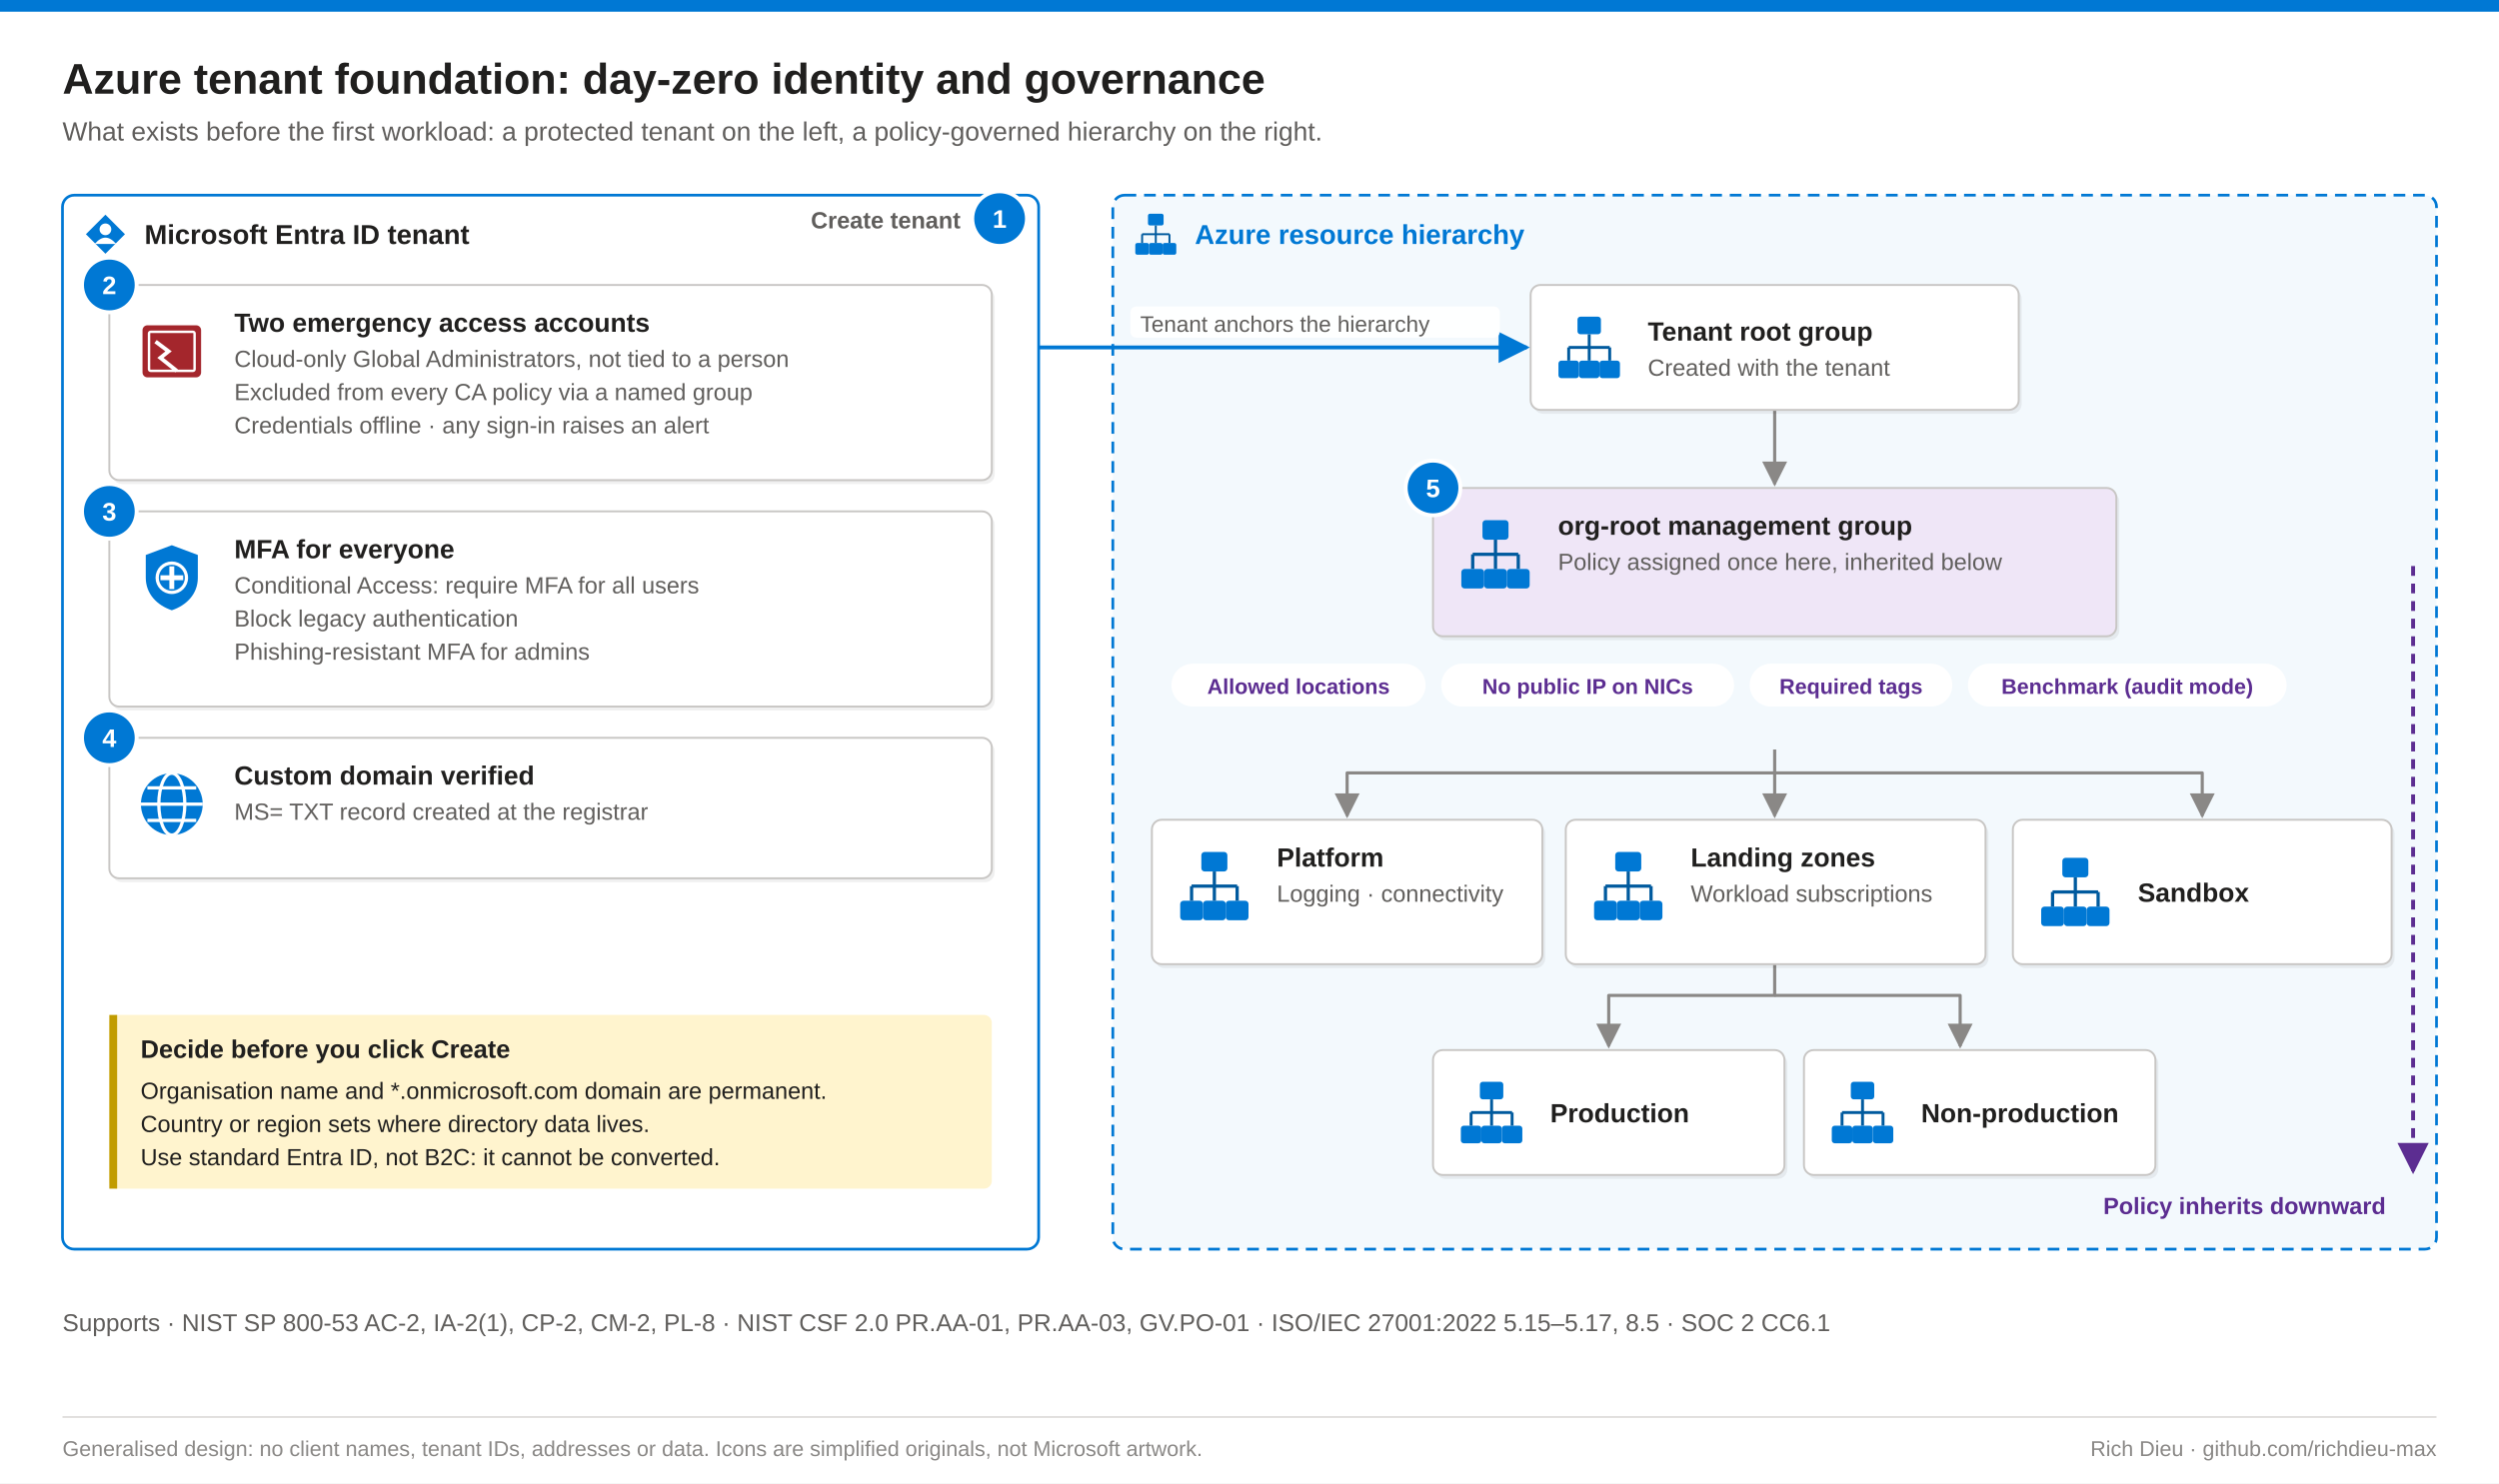
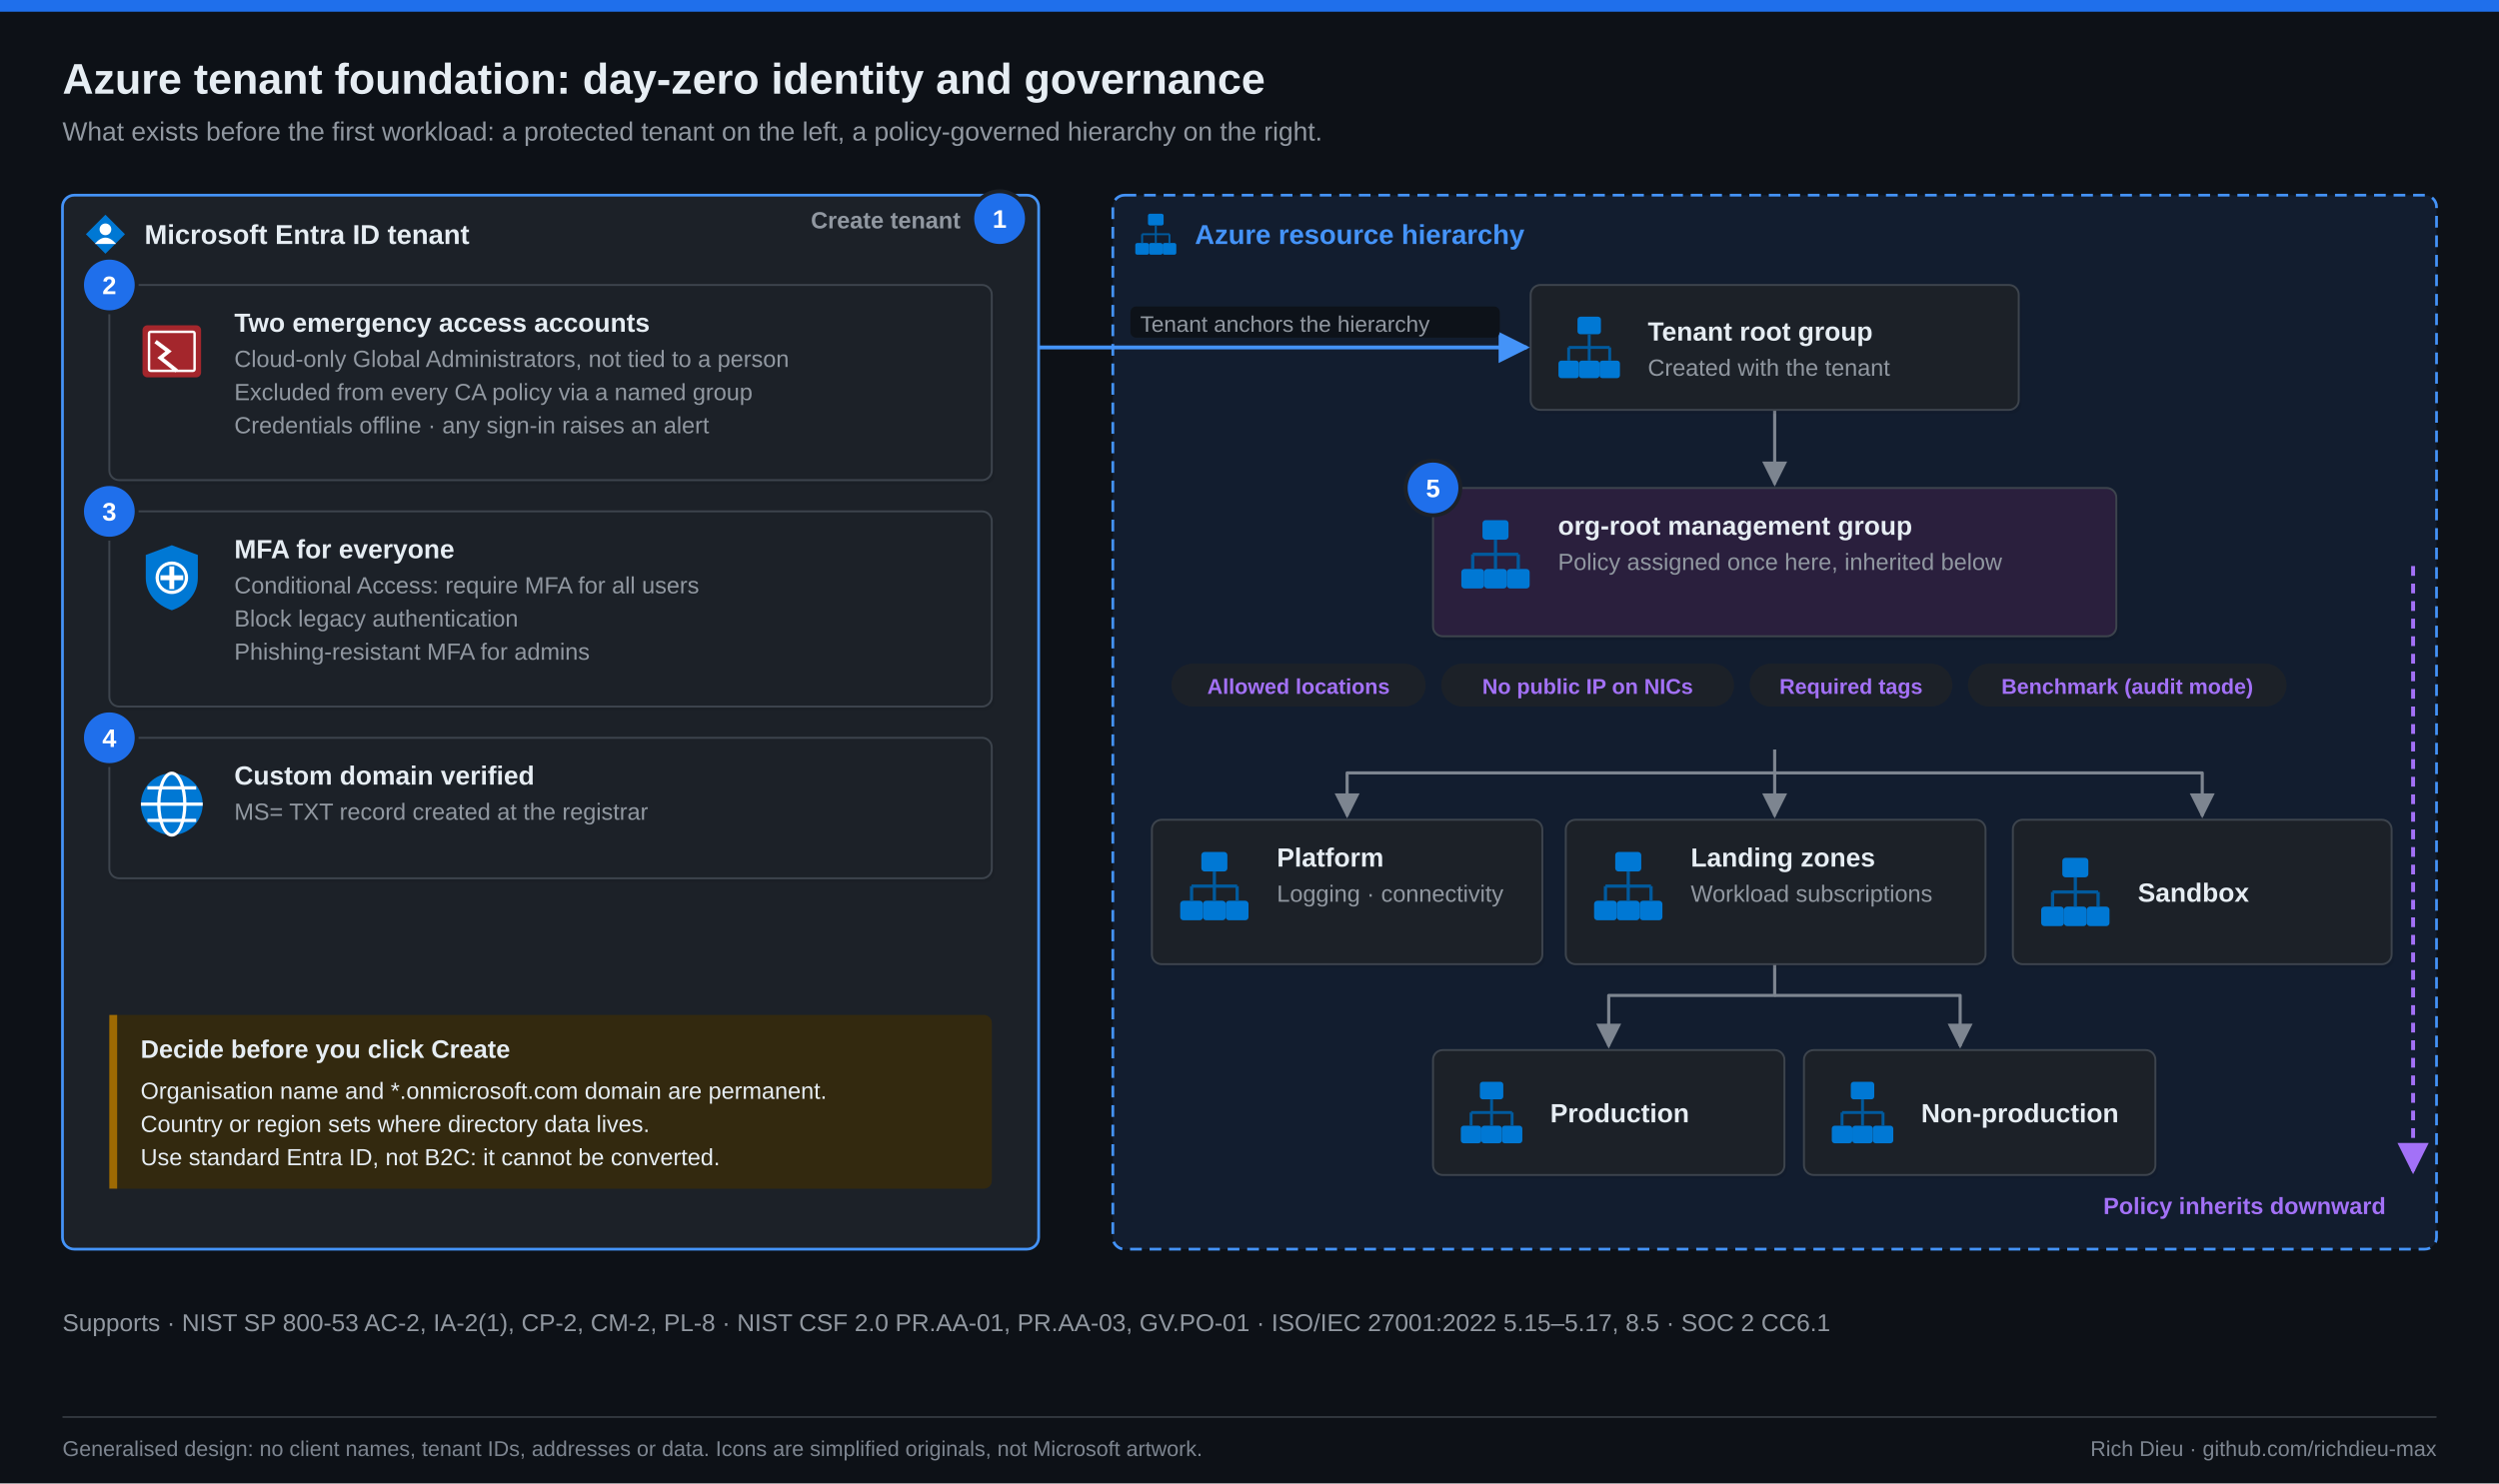
<svg xmlns="http://www.w3.org/2000/svg" viewBox="0 0 1280 760" width="1280" height="760" role="img" aria-label="Azure tenant foundation: day-zero identity and governance">
  <defs>
    <marker id="m0078D4" viewBox="0 0 10 10" refX="9" refY="5" markerWidth="8" markerHeight="8" orient="auto">
-       <path d="M0,0 L10,5 L0,10 z" fill="#0078D4" />
+       <path d="M0,0 L10,5 L0,10 z" fill="#4493F8" />
    </marker>
    <marker id="m0078D4s" viewBox="0 0 10 10" refX="1" refY="5" markerWidth="8" markerHeight="8" orient="auto">
-       <path d="M10,0 L0,5 L10,10 z" fill="#0078D4" />
+       <path d="M10,0 L0,5 L10,10 z" fill="#4493F8" />
    </marker>
    <marker id="m8A8886" viewBox="0 0 10 10" refX="9" refY="5" markerWidth="8" markerHeight="8" orient="auto">
-       <path d="M0,0 L10,5 L0,10 z" fill="#8A8886" />
+       <path d="M0,0 L10,5 L0,10 z" fill="#7D8590" />
    </marker>
    <marker id="m8A8886s" viewBox="0 0 10 10" refX="1" refY="5" markerWidth="8" markerHeight="8" orient="auto">
-       <path d="M10,0 L0,5 L10,10 z" fill="#8A8886" />
+       <path d="M10,0 L0,5 L10,10 z" fill="#7D8590" />
    </marker>
    <marker id="m5C2D91" viewBox="0 0 10 10" refX="9" refY="5" markerWidth="8" markerHeight="8" orient="auto">
-       <path d="M0,0 L10,5 L0,10 z" fill="#5C2D91" />
+       <path d="M0,0 L10,5 L0,10 z" fill="#A371F7" />
    </marker>
    <marker id="m5C2D91s" viewBox="0 0 10 10" refX="1" refY="5" markerWidth="8" markerHeight="8" orient="auto">
-       <path d="M10,0 L0,5 L10,10 z" fill="#5C2D91" />
+       <path d="M10,0 L0,5 L10,10 z" fill="#A371F7" />
    </marker>
  </defs>
-   <rect width="1280" height="760" fill="#fff" />
-   <rect x="0" y="0" width="1280" height="6" fill="#0078D4" />
-   <text x="32" y="48" font-family="'Segoe UI', 'Segoe UI Web', -apple-system, BlinkMacSystemFont, 'Helvetica Neue', Arial, sans-serif" font-size="22" font-weight="600" fill="#201F1E">Azure tenant foundation: day-zero identity and governance</text>
-   <text x="32" y="72" font-family="'Segoe UI', 'Segoe UI Web', -apple-system, BlinkMacSystemFont, 'Helvetica Neue', Arial, sans-serif" font-size="13.5" fill="#605E5C">What exists before the first workload: a protected tenant on the left, a policy-governed hierarchy on the right.</text>
-   <rect x="32" y="100" width="500" height="540" rx="6" fill="#fff" stroke="#0078D4" stroke-width="1.4" />
+   <rect width="1280" height="760" fill="#0D1117" />
+   <rect x="0" y="0" width="1280" height="6" fill="#1F6FEB" />
+   <text x="32" y="48" font-family="'Segoe UI', 'Segoe UI Web', -apple-system, BlinkMacSystemFont, 'Helvetica Neue', Arial, sans-serif" font-size="22" font-weight="600" fill="#E6EDF3">Azure tenant foundation: day-zero identity and governance</text>
+   <text x="32" y="72" font-family="'Segoe UI', 'Segoe UI Web', -apple-system, BlinkMacSystemFont, 'Helvetica Neue', Arial, sans-serif" font-size="13.5" fill="#9198A1">What exists before the first workload: a protected tenant on the left, a policy-governed hierarchy on the right.</text>
+   <rect x="32" y="100" width="500" height="540" rx="6" fill="#1C2128" stroke="#4493F8" stroke-width="1.4" />
  <g transform="translate(42,108) scale(0.5)">
    <path d="M24 4 L44 24 L24 44 L4 24 Z" fill="#0078D4" />
    <circle cx="24" cy="19" r="6" fill="#fff" />
    <path d="M13 34 q11-13 22 0" fill="#fff" />
  </g>
-   <text x="74" y="125" font-family="'Segoe UI', 'Segoe UI Web', -apple-system, BlinkMacSystemFont, 'Helvetica Neue', Arial, sans-serif" font-size="14" font-weight="600" fill="#201F1E" text-anchor="start">Microsoft Entra ID tenant</text>
-   <rect x="570" y="100" width="678" height="540" rx="6" fill="#F3F9FD" stroke="#0078D4" stroke-width="1.4" stroke-dasharray="6 4" />
+   <text x="74" y="125" font-family="'Segoe UI', 'Segoe UI Web', -apple-system, BlinkMacSystemFont, 'Helvetica Neue', Arial, sans-serif" font-size="14" font-weight="600" fill="#E6EDF3" text-anchor="start">Microsoft Entra ID tenant</text>
+   <rect x="570" y="100" width="678" height="540" rx="6" fill="#121D2F" stroke="#4493F8" stroke-width="1.4" stroke-dasharray="6 4" />
  <g transform="translate(580,108) scale(0.5)">
    <rect x="16" y="3" width="16" height="12" rx="2" fill="#0078D4" />
    <rect x="3" y="33" width="14" height="12" rx="2" fill="#0078D4" />
    <rect x="17" y="33" width="14" height="12" rx="2" fill="#0078D4" />
    <rect x="31" y="33" width="14" height="12" rx="2" fill="#0078D4" />
    <path d="M24 15 v9 M10 24 h28 M10 24 v9 M24 24 v9 M38 24 v9" stroke="#005A9E" stroke-width="2" fill="none" />
  </g>
-   <text x="612" y="125" font-family="'Segoe UI', 'Segoe UI Web', -apple-system, BlinkMacSystemFont, 'Helvetica Neue', Arial, sans-serif" font-size="14" font-weight="600" fill="#0078D4" text-anchor="start">Azure resource hierarchy</text>
+   <text x="612" y="125" font-family="'Segoe UI', 'Segoe UI Web', -apple-system, BlinkMacSystemFont, 'Helvetica Neue', Arial, sans-serif" font-size="14" font-weight="600" fill="#4493F8" text-anchor="start">Azure resource hierarchy</text>
  <rect x="57.5" y="148" width="452" height="100" rx="5" fill="#000" opacity="0.06" />
-   <rect x="56" y="146" width="452" height="100" rx="5" fill="#fff" stroke="#C8C6C4" stroke-width="1" />
+   <rect x="56" y="146" width="452" height="100" rx="5" fill="#1C2128" stroke="#3D444D" stroke-width="1" />
  <rect x="57.5" y="264" width="452" height="100" rx="5" fill="#000" opacity="0.06" />
-   <rect x="56" y="262" width="452" height="100" rx="5" fill="#fff" stroke="#C8C6C4" stroke-width="1" />
+   <rect x="56" y="262" width="452" height="100" rx="5" fill="#1C2128" stroke="#3D444D" stroke-width="1" />
  <rect x="57.5" y="380" width="452" height="72" rx="5" fill="#000" opacity="0.06" />
-   <rect x="56" y="378" width="452" height="72" rx="5" fill="#fff" stroke="#C8C6C4" stroke-width="1" />
-   <rect x="56" y="520" width="452" height="89" rx="4" fill="#FFF4CE" />
-   <rect x="56" y="520" width="4" height="89" rx="0" fill="#C19C00" />
-   <path d="M909,210 L909,248" fill="none" stroke="#8A8886" stroke-width="1.6" marker-end="url(#m8A8886)" stroke-linejoin="round" />
-   <path d="M909,384 L909,396 L690,396 L690,418" fill="none" stroke="#8A8886" stroke-width="1.6" marker-end="url(#m8A8886)" stroke-linejoin="round" />
-   <path d="M909,396 L909,418" fill="none" stroke="#8A8886" stroke-width="1.6" marker-end="url(#m8A8886)" stroke-linejoin="round" />
-   <path d="M909,396 L1128,396 L1128,418" fill="none" stroke="#8A8886" stroke-width="1.6" marker-end="url(#m8A8886)" stroke-linejoin="round" />
-   <path d="M909,494 L909,510 L824,510 L824,536" fill="none" stroke="#8A8886" stroke-width="1.6" marker-end="url(#m8A8886)" stroke-linejoin="round" />
-   <path d="M909,510 L1004,510 L1004,536" fill="none" stroke="#8A8886" stroke-width="1.6" marker-end="url(#m8A8886)" stroke-linejoin="round" />
+   <rect x="56" y="378" width="452" height="72" rx="5" fill="#1C2128" stroke="#3D444D" stroke-width="1" />
+   <rect x="56" y="520" width="452" height="89" rx="4" fill="#33290F" />
+   <rect x="56" y="520" width="4" height="89" rx="0" fill="#9E6A03" />
+   <path d="M909,210 L909,248" fill="none" stroke="#7D8590" stroke-width="1.6" marker-end="url(#m8A8886)" stroke-linejoin="round" />
+   <path d="M909,384 L909,396 L690,396 L690,418" fill="none" stroke="#7D8590" stroke-width="1.6" marker-end="url(#m8A8886)" stroke-linejoin="round" />
+   <path d="M909,396 L909,418" fill="none" stroke="#7D8590" stroke-width="1.6" marker-end="url(#m8A8886)" stroke-linejoin="round" />
+   <path d="M909,396 L1128,396 L1128,418" fill="none" stroke="#7D8590" stroke-width="1.6" marker-end="url(#m8A8886)" stroke-linejoin="round" />
+   <path d="M909,494 L909,510 L824,510 L824,536" fill="none" stroke="#7D8590" stroke-width="1.6" marker-end="url(#m8A8886)" stroke-linejoin="round" />
+   <path d="M909,510 L1004,510 L1004,536" fill="none" stroke="#7D8590" stroke-width="1.6" marker-end="url(#m8A8886)" stroke-linejoin="round" />
  <rect x="785.5" y="148" width="250" height="64" rx="5" fill="#000" opacity="0.06" />
-   <rect x="784" y="146" width="250" height="64" rx="5" fill="#fff" stroke="#C8C6C4" stroke-width="1" />
+   <rect x="784" y="146" width="250" height="64" rx="5" fill="#1C2128" stroke="#3D444D" stroke-width="1" />
  <rect x="735.5" y="252" width="350" height="76" rx="5" fill="#000" opacity="0.06" />
-   <rect x="734" y="250" width="350" height="76" rx="5" fill="#EFE6F7" stroke="#C8C6C4" stroke-width="1" />
+   <rect x="734" y="250" width="350" height="76" rx="5" fill="#2A1F3D" stroke="#3D444D" stroke-width="1" />
  <rect x="591.5" y="422" width="200" height="74" rx="5" fill="#000" opacity="0.06" />
-   <rect x="590" y="420" width="200" height="74" rx="5" fill="#fff" stroke="#C8C6C4" stroke-width="1" />
+   <rect x="590" y="420" width="200" height="74" rx="5" fill="#1C2128" stroke="#3D444D" stroke-width="1" />
  <rect x="803.5" y="422" width="215" height="74" rx="5" fill="#000" opacity="0.06" />
-   <rect x="802" y="420" width="215" height="74" rx="5" fill="#fff" stroke="#C8C6C4" stroke-width="1" />
+   <rect x="802" y="420" width="215" height="74" rx="5" fill="#1C2128" stroke="#3D444D" stroke-width="1" />
  <rect x="1032.5" y="422" width="194" height="74" rx="5" fill="#000" opacity="0.06" />
-   <rect x="1031" y="420" width="194" height="74" rx="5" fill="#fff" stroke="#C8C6C4" stroke-width="1" />
+   <rect x="1031" y="420" width="194" height="74" rx="5" fill="#1C2128" stroke="#3D444D" stroke-width="1" />
  <rect x="735.5" y="540" width="180" height="64" rx="5" fill="#000" opacity="0.06" />
-   <rect x="734" y="538" width="180" height="64" rx="5" fill="#fff" stroke="#C8C6C4" stroke-width="1" />
+   <rect x="734" y="538" width="180" height="64" rx="5" fill="#1C2128" stroke="#3D444D" stroke-width="1" />
  <rect x="925.5" y="540" width="180" height="64" rx="5" fill="#000" opacity="0.06" />
-   <rect x="924" y="538" width="180" height="64" rx="5" fill="#fff" stroke="#C8C6C4" stroke-width="1" />
-   <path d="M1236,290 L1236,600" fill="none" stroke="#5C2D91" stroke-width="2" stroke-dasharray="5 4" marker-end="url(#m5C2D91)" stroke-linejoin="round" />
-   <path d="M532,178 L782,178" fill="none" stroke="#0078D4" stroke-width="2" marker-end="url(#m0078D4)" stroke-linejoin="round" />
-   <circle cx="512" cy="112" r="15" fill="#fff" />
-   <circle cx="512" cy="112" r="13" fill="#0078D4" />
+   <rect x="924" y="538" width="180" height="64" rx="5" fill="#1C2128" stroke="#3D444D" stroke-width="1" />
+   <path d="M1236,290 L1236,600" fill="none" stroke="#A371F7" stroke-width="2" stroke-dasharray="5 4" marker-end="url(#m5C2D91)" stroke-linejoin="round" />
+   <path d="M532,178 L782,178" fill="none" stroke="#4493F8" stroke-width="2" marker-end="url(#m0078D4)" stroke-linejoin="round" />
+   <circle cx="512" cy="112" r="15" fill="#1C2128" />
+   <circle cx="512" cy="112" r="13" fill="#1F6FEB" />
  <text x="512" y="116.7" font-family="'Segoe UI', 'Segoe UI Web', -apple-system, BlinkMacSystemFont, 'Helvetica Neue', Arial, sans-serif" font-size="13" font-weight="700" fill="#fff" text-anchor="middle">1</text>
-   <text x="492" y="117" font-family="'Segoe UI', 'Segoe UI Web', -apple-system, BlinkMacSystemFont, 'Helvetica Neue', Arial, sans-serif" font-size="12" font-weight="600" fill="#605E5C" text-anchor="end">Create tenant</text>
+   <text x="492" y="117" font-family="'Segoe UI', 'Segoe UI Web', -apple-system, BlinkMacSystemFont, 'Helvetica Neue', Arial, sans-serif" font-size="12" font-weight="600" fill="#9198A1" text-anchor="end">Create tenant</text>
  <g transform="translate(68,160) scale(0.8333)">
    <rect x="6" y="8" width="36" height="32" rx="3" fill="#A4262C" />
    <path d="M14 18 l8 6 -5 4 10 8" stroke="#fff" stroke-width="2.4" fill="none" />
    <rect x="10" y="12" width="28" height="24" rx="1" fill="none" stroke="#fff" stroke-width="1.5" />
  </g>
-   <text x="120" y="170" font-family="'Segoe UI', 'Segoe UI Web', -apple-system, BlinkMacSystemFont, 'Helvetica Neue', Arial, sans-serif" font-size="13.5" font-weight="600" fill="#201F1E" text-anchor="start">Two emergency access accounts</text>
-   <text x="120" y="188" font-family="'Segoe UI', 'Segoe UI Web', -apple-system, BlinkMacSystemFont, 'Helvetica Neue', Arial, sans-serif" font-size="12" font-weight="400" fill="#605E5C" text-anchor="start">Cloud-only Global Administrators, not tied to a person</text>
-   <text x="120" y="205" font-family="'Segoe UI', 'Segoe UI Web', -apple-system, BlinkMacSystemFont, 'Helvetica Neue', Arial, sans-serif" font-size="12" font-weight="400" fill="#605E5C" text-anchor="start">Excluded from every CA policy via a named group</text>
-   <text x="120" y="222" font-family="'Segoe UI', 'Segoe UI Web', -apple-system, BlinkMacSystemFont, 'Helvetica Neue', Arial, sans-serif" font-size="12" font-weight="400" fill="#605E5C" text-anchor="start">Credentials offline · any sign-in raises an alert</text>
-   <circle cx="56" cy="146" r="15" fill="#fff" />
-   <circle cx="56" cy="146" r="13" fill="#0078D4" />
+   <text x="120" y="170" font-family="'Segoe UI', 'Segoe UI Web', -apple-system, BlinkMacSystemFont, 'Helvetica Neue', Arial, sans-serif" font-size="13.5" font-weight="600" fill="#E6EDF3" text-anchor="start">Two emergency access accounts</text>
+   <text x="120" y="188" font-family="'Segoe UI', 'Segoe UI Web', -apple-system, BlinkMacSystemFont, 'Helvetica Neue', Arial, sans-serif" font-size="12" font-weight="400" fill="#9198A1" text-anchor="start">Cloud-only Global Administrators, not tied to a person</text>
+   <text x="120" y="205" font-family="'Segoe UI', 'Segoe UI Web', -apple-system, BlinkMacSystemFont, 'Helvetica Neue', Arial, sans-serif" font-size="12" font-weight="400" fill="#9198A1" text-anchor="start">Excluded from every CA policy via a named group</text>
+   <text x="120" y="222" font-family="'Segoe UI', 'Segoe UI Web', -apple-system, BlinkMacSystemFont, 'Helvetica Neue', Arial, sans-serif" font-size="12" font-weight="400" fill="#9198A1" text-anchor="start">Credentials offline · any sign-in raises an alert</text>
+   <circle cx="56" cy="146" r="15" fill="#1C2128" />
+   <circle cx="56" cy="146" r="13" fill="#1F6FEB" />
  <text x="56" y="150.7" font-family="'Segoe UI', 'Segoe UI Web', -apple-system, BlinkMacSystemFont, 'Helvetica Neue', Arial, sans-serif" font-size="13" font-weight="700" fill="#fff" text-anchor="middle">2</text>
  <g transform="translate(68,276) scale(0.8333)">
    <path d="M24 4 L40 10 V24 C40 34 33 41 24 44 C15 41 8 34 8 24 V10 Z" fill="#0078D4" />
    <path d="M17 24 h14 M24 17 v14" stroke="#fff" stroke-width="3" />
    <circle cx="24" cy="24" r="9" fill="none" stroke="#fff" stroke-width="2" />
  </g>
-   <text x="120" y="286" font-family="'Segoe UI', 'Segoe UI Web', -apple-system, BlinkMacSystemFont, 'Helvetica Neue', Arial, sans-serif" font-size="13.5" font-weight="600" fill="#201F1E" text-anchor="start">MFA for everyone</text>
-   <text x="120" y="304" font-family="'Segoe UI', 'Segoe UI Web', -apple-system, BlinkMacSystemFont, 'Helvetica Neue', Arial, sans-serif" font-size="12" font-weight="400" fill="#605E5C" text-anchor="start">Conditional Access: require MFA for all users</text>
-   <text x="120" y="321" font-family="'Segoe UI', 'Segoe UI Web', -apple-system, BlinkMacSystemFont, 'Helvetica Neue', Arial, sans-serif" font-size="12" font-weight="400" fill="#605E5C" text-anchor="start">Block legacy authentication</text>
-   <text x="120" y="338" font-family="'Segoe UI', 'Segoe UI Web', -apple-system, BlinkMacSystemFont, 'Helvetica Neue', Arial, sans-serif" font-size="12" font-weight="400" fill="#605E5C" text-anchor="start">Phishing-resistant MFA for admins</text>
-   <circle cx="56" cy="262" r="15" fill="#fff" />
-   <circle cx="56" cy="262" r="13" fill="#0078D4" />
+   <text x="120" y="286" font-family="'Segoe UI', 'Segoe UI Web', -apple-system, BlinkMacSystemFont, 'Helvetica Neue', Arial, sans-serif" font-size="13.5" font-weight="600" fill="#E6EDF3" text-anchor="start">MFA for everyone</text>
+   <text x="120" y="304" font-family="'Segoe UI', 'Segoe UI Web', -apple-system, BlinkMacSystemFont, 'Helvetica Neue', Arial, sans-serif" font-size="12" font-weight="400" fill="#9198A1" text-anchor="start">Conditional Access: require MFA for all users</text>
+   <text x="120" y="321" font-family="'Segoe UI', 'Segoe UI Web', -apple-system, BlinkMacSystemFont, 'Helvetica Neue', Arial, sans-serif" font-size="12" font-weight="400" fill="#9198A1" text-anchor="start">Block legacy authentication</text>
+   <text x="120" y="338" font-family="'Segoe UI', 'Segoe UI Web', -apple-system, BlinkMacSystemFont, 'Helvetica Neue', Arial, sans-serif" font-size="12" font-weight="400" fill="#9198A1" text-anchor="start">Phishing-resistant MFA for admins</text>
+   <circle cx="56" cy="262" r="15" fill="#1C2128" />
+   <circle cx="56" cy="262" r="13" fill="#1F6FEB" />
  <text x="56" y="266.7" font-family="'Segoe UI', 'Segoe UI Web', -apple-system, BlinkMacSystemFont, 'Helvetica Neue', Arial, sans-serif" font-size="13" font-weight="700" fill="#fff" text-anchor="middle">3</text>
  <g transform="translate(68,392) scale(0.8333)">
    <circle cx="24" cy="24" r="19" fill="#0078D4" />
    <ellipse cx="24" cy="24" rx="8" ry="19" fill="none" stroke="#fff" stroke-width="2" />
    <path d="M5 24 h38 M9 14 h30 M9 34 h30" stroke="#fff" stroke-width="2" />
  </g>
-   <text x="120" y="402" font-family="'Segoe UI', 'Segoe UI Web', -apple-system, BlinkMacSystemFont, 'Helvetica Neue', Arial, sans-serif" font-size="13.5" font-weight="600" fill="#201F1E" text-anchor="start">Custom domain verified</text>
-   <text x="120" y="420" font-family="'Segoe UI', 'Segoe UI Web', -apple-system, BlinkMacSystemFont, 'Helvetica Neue', Arial, sans-serif" font-size="12" font-weight="400" fill="#605E5C" text-anchor="start">MS= TXT record created at the registrar</text>
-   <circle cx="56" cy="378" r="15" fill="#fff" />
-   <circle cx="56" cy="378" r="13" fill="#0078D4" />
+   <text x="120" y="402" font-family="'Segoe UI', 'Segoe UI Web', -apple-system, BlinkMacSystemFont, 'Helvetica Neue', Arial, sans-serif" font-size="13.5" font-weight="600" fill="#E6EDF3" text-anchor="start">Custom domain verified</text>
+   <text x="120" y="420" font-family="'Segoe UI', 'Segoe UI Web', -apple-system, BlinkMacSystemFont, 'Helvetica Neue', Arial, sans-serif" font-size="12" font-weight="400" fill="#9198A1" text-anchor="start">MS= TXT record created at the registrar</text>
+   <circle cx="56" cy="378" r="15" fill="#1C2128" />
+   <circle cx="56" cy="378" r="13" fill="#1F6FEB" />
  <text x="56" y="382.7" font-family="'Segoe UI', 'Segoe UI Web', -apple-system, BlinkMacSystemFont, 'Helvetica Neue', Arial, sans-serif" font-size="13" font-weight="700" fill="#fff" text-anchor="middle">4</text>
-   <text x="72" y="542" font-family="'Segoe UI', 'Segoe UI Web', -apple-system, BlinkMacSystemFont, 'Helvetica Neue', Arial, sans-serif" font-size="13" font-weight="600" fill="#201F1E" text-anchor="start">Decide before you click Create</text>
-   <text x="72" y="563" font-family="'Segoe UI', 'Segoe UI Web', -apple-system, BlinkMacSystemFont, 'Helvetica Neue', Arial, sans-serif" font-size="12" font-weight="400" fill="#201F1E" text-anchor="start">Organisation name and *.onmicrosoft.com domain are permanent.</text>
-   <text x="72" y="580" font-family="'Segoe UI', 'Segoe UI Web', -apple-system, BlinkMacSystemFont, 'Helvetica Neue', Arial, sans-serif" font-size="12" font-weight="400" fill="#201F1E" text-anchor="start">Country or region sets where directory data lives.</text>
-   <text x="72" y="597" font-family="'Segoe UI', 'Segoe UI Web', -apple-system, BlinkMacSystemFont, 'Helvetica Neue', Arial, sans-serif" font-size="12" font-weight="400" fill="#201F1E" text-anchor="start">Use standard Entra ID, not B2C: it cannot be converted.</text>
+   <text x="72" y="542" font-family="'Segoe UI', 'Segoe UI Web', -apple-system, BlinkMacSystemFont, 'Helvetica Neue', Arial, sans-serif" font-size="13" font-weight="600" fill="#E6EDF3" text-anchor="start">Decide before you click Create</text>
+   <text x="72" y="563" font-family="'Segoe UI', 'Segoe UI Web', -apple-system, BlinkMacSystemFont, 'Helvetica Neue', Arial, sans-serif" font-size="12" font-weight="400" fill="#E6EDF3" text-anchor="start">Organisation name and *.onmicrosoft.com domain are permanent.</text>
+   <text x="72" y="580" font-family="'Segoe UI', 'Segoe UI Web', -apple-system, BlinkMacSystemFont, 'Helvetica Neue', Arial, sans-serif" font-size="12" font-weight="400" fill="#E6EDF3" text-anchor="start">Country or region sets where directory data lives.</text>
+   <text x="72" y="597" font-family="'Segoe UI', 'Segoe UI Web', -apple-system, BlinkMacSystemFont, 'Helvetica Neue', Arial, sans-serif" font-size="12" font-weight="400" fill="#E6EDF3" text-anchor="start">Use standard Entra ID, not B2C: it cannot be converted.</text>
  <g transform="translate(796,160.0) scale(0.75)">
    <rect x="16" y="3" width="16" height="12" rx="2" fill="#0078D4" />
    <rect x="3" y="33" width="14" height="12" rx="2" fill="#0078D4" />
    <rect x="17" y="33" width="14" height="12" rx="2" fill="#0078D4" />
    <rect x="31" y="33" width="14" height="12" rx="2" fill="#0078D4" />
    <path d="M24 15 v9 M10 24 h28 M10 24 v9 M24 24 v9 M38 24 v9" stroke="#005A9E" stroke-width="2" fill="none" />
  </g>
-   <text x="844" y="174.5" font-family="'Segoe UI', 'Segoe UI Web', -apple-system, BlinkMacSystemFont, 'Helvetica Neue', Arial, sans-serif" font-size="13.5" font-weight="600" fill="#201F1E" text-anchor="start">Tenant root group</text>
-   <text x="844" y="192.5" font-family="'Segoe UI', 'Segoe UI Web', -apple-system, BlinkMacSystemFont, 'Helvetica Neue', Arial, sans-serif" font-size="12" font-weight="400" fill="#605E5C" text-anchor="start">Created with the tenant</text>
+   <text x="844" y="174.5" font-family="'Segoe UI', 'Segoe UI Web', -apple-system, BlinkMacSystemFont, 'Helvetica Neue', Arial, sans-serif" font-size="13.5" font-weight="600" fill="#E6EDF3" text-anchor="start">Tenant root group</text>
+   <text x="844" y="192.5" font-family="'Segoe UI', 'Segoe UI Web', -apple-system, BlinkMacSystemFont, 'Helvetica Neue', Arial, sans-serif" font-size="12" font-weight="400" fill="#9198A1" text-anchor="start">Created with the tenant</text>
  <g transform="translate(746,264) scale(0.8333)">
    <rect x="16" y="3" width="16" height="12" rx="2" fill="#0078D4" />
    <rect x="3" y="33" width="14" height="12" rx="2" fill="#0078D4" />
    <rect x="17" y="33" width="14" height="12" rx="2" fill="#0078D4" />
    <rect x="31" y="33" width="14" height="12" rx="2" fill="#0078D4" />
    <path d="M24 15 v9 M10 24 h28 M10 24 v9 M24 24 v9 M38 24 v9" stroke="#005A9E" stroke-width="2" fill="none" />
  </g>
-   <text x="798" y="274" font-family="'Segoe UI', 'Segoe UI Web', -apple-system, BlinkMacSystemFont, 'Helvetica Neue', Arial, sans-serif" font-size="13.5" font-weight="600" fill="#201F1E" text-anchor="start">org-root management group</text>
-   <text x="798" y="292" font-family="'Segoe UI', 'Segoe UI Web', -apple-system, BlinkMacSystemFont, 'Helvetica Neue', Arial, sans-serif" font-size="12" font-weight="400" fill="#605E5C" text-anchor="start">Policy assigned once here, inherited below</text>
-   <circle cx="734" cy="250" r="15" fill="#fff" />
-   <circle cx="734" cy="250" r="13" fill="#0078D4" />
+   <text x="798" y="274" font-family="'Segoe UI', 'Segoe UI Web', -apple-system, BlinkMacSystemFont, 'Helvetica Neue', Arial, sans-serif" font-size="13.5" font-weight="600" fill="#E6EDF3" text-anchor="start">org-root management group</text>
+   <text x="798" y="292" font-family="'Segoe UI', 'Segoe UI Web', -apple-system, BlinkMacSystemFont, 'Helvetica Neue', Arial, sans-serif" font-size="12" font-weight="400" fill="#9198A1" text-anchor="start">Policy assigned once here, inherited below</text>
+   <circle cx="734" cy="250" r="15" fill="#1C2128" />
+   <circle cx="734" cy="250" r="13" fill="#1F6FEB" />
  <text x="734" y="254.7" font-family="'Segoe UI', 'Segoe UI Web', -apple-system, BlinkMacSystemFont, 'Helvetica Neue', Arial, sans-serif" font-size="13" font-weight="700" fill="#fff" text-anchor="middle">5</text>
-   <rect x="600" y="340" width="130.2" height="22" rx="11" fill="#fff" />
-   <text x="665.1" y="355.5" font-family="'Segoe UI', 'Segoe UI Web', -apple-system, BlinkMacSystemFont, 'Helvetica Neue', Arial, sans-serif" font-size="11" font-weight="600" fill="#5C2D91" text-anchor="middle">Allowed locations</text>
-   <rect x="738.2" y="340" width="150.0" height="22" rx="11" fill="#fff" />
-   <text x="813.2" y="355.5" font-family="'Segoe UI', 'Segoe UI Web', -apple-system, BlinkMacSystemFont, 'Helvetica Neue', Arial, sans-serif" font-size="11" font-weight="600" fill="#5C2D91" text-anchor="middle">No public IP on NICs</text>
-   <rect x="896.2" y="340" width="103.8" height="22" rx="11" fill="#fff" />
-   <text x="948.1" y="355.5" font-family="'Segoe UI', 'Segoe UI Web', -apple-system, BlinkMacSystemFont, 'Helvetica Neue', Arial, sans-serif" font-size="11" font-weight="600" fill="#5C2D91" text-anchor="middle">Required tags</text>
-   <rect x="1008.0" y="340" width="163.2" height="22" rx="11" fill="#fff" />
-   <text x="1089.6" y="355.5" font-family="'Segoe UI', 'Segoe UI Web', -apple-system, BlinkMacSystemFont, 'Helvetica Neue', Arial, sans-serif" font-size="11" font-weight="600" fill="#5C2D91" text-anchor="middle">Benchmark (audit mode)</text>
+   <rect x="600" y="340" width="130.2" height="22" rx="11" fill="#1C2128" />
+   <text x="665.1" y="355.5" font-family="'Segoe UI', 'Segoe UI Web', -apple-system, BlinkMacSystemFont, 'Helvetica Neue', Arial, sans-serif" font-size="11" font-weight="600" fill="#A371F7" text-anchor="middle">Allowed locations</text>
+   <rect x="738.2" y="340" width="150.0" height="22" rx="11" fill="#1C2128" />
+   <text x="813.2" y="355.5" font-family="'Segoe UI', 'Segoe UI Web', -apple-system, BlinkMacSystemFont, 'Helvetica Neue', Arial, sans-serif" font-size="11" font-weight="600" fill="#A371F7" text-anchor="middle">No public IP on NICs</text>
+   <rect x="896.2" y="340" width="103.8" height="22" rx="11" fill="#1C2128" />
+   <text x="948.1" y="355.5" font-family="'Segoe UI', 'Segoe UI Web', -apple-system, BlinkMacSystemFont, 'Helvetica Neue', Arial, sans-serif" font-size="11" font-weight="600" fill="#A371F7" text-anchor="middle">Required tags</text>
+   <rect x="1008.0" y="340" width="163.2" height="22" rx="11" fill="#1C2128" />
+   <text x="1089.6" y="355.5" font-family="'Segoe UI', 'Segoe UI Web', -apple-system, BlinkMacSystemFont, 'Helvetica Neue', Arial, sans-serif" font-size="11" font-weight="600" fill="#A371F7" text-anchor="middle">Benchmark (audit mode)</text>
  <g transform="translate(602,434) scale(0.8333)">
    <rect x="16" y="3" width="16" height="12" rx="2" fill="#0078D4" />
    <rect x="3" y="33" width="14" height="12" rx="2" fill="#0078D4" />
    <rect x="17" y="33" width="14" height="12" rx="2" fill="#0078D4" />
    <rect x="31" y="33" width="14" height="12" rx="2" fill="#0078D4" />
    <path d="M24 15 v9 M10 24 h28 M10 24 v9 M24 24 v9 M38 24 v9" stroke="#005A9E" stroke-width="2" fill="none" />
  </g>
-   <text x="654" y="444" font-family="'Segoe UI', 'Segoe UI Web', -apple-system, BlinkMacSystemFont, 'Helvetica Neue', Arial, sans-serif" font-size="13.5" font-weight="600" fill="#201F1E" text-anchor="start">Platform</text>
-   <text x="654" y="462" font-family="'Segoe UI', 'Segoe UI Web', -apple-system, BlinkMacSystemFont, 'Helvetica Neue', Arial, sans-serif" font-size="12" font-weight="400" fill="#605E5C" text-anchor="start">Logging · connectivity</text>
+   <text x="654" y="444" font-family="'Segoe UI', 'Segoe UI Web', -apple-system, BlinkMacSystemFont, 'Helvetica Neue', Arial, sans-serif" font-size="13.5" font-weight="600" fill="#E6EDF3" text-anchor="start">Platform</text>
+   <text x="654" y="462" font-family="'Segoe UI', 'Segoe UI Web', -apple-system, BlinkMacSystemFont, 'Helvetica Neue', Arial, sans-serif" font-size="12" font-weight="400" fill="#9198A1" text-anchor="start">Logging · connectivity</text>
  <g transform="translate(814,434) scale(0.8333)">
    <rect x="16" y="3" width="16" height="12" rx="2" fill="#0078D4" />
    <rect x="3" y="33" width="14" height="12" rx="2" fill="#0078D4" />
    <rect x="17" y="33" width="14" height="12" rx="2" fill="#0078D4" />
    <rect x="31" y="33" width="14" height="12" rx="2" fill="#0078D4" />
    <path d="M24 15 v9 M10 24 h28 M10 24 v9 M24 24 v9 M38 24 v9" stroke="#005A9E" stroke-width="2" fill="none" />
  </g>
-   <text x="866" y="444" font-family="'Segoe UI', 'Segoe UI Web', -apple-system, BlinkMacSystemFont, 'Helvetica Neue', Arial, sans-serif" font-size="13.5" font-weight="600" fill="#201F1E" text-anchor="start">Landing zones</text>
-   <text x="866" y="462" font-family="'Segoe UI', 'Segoe UI Web', -apple-system, BlinkMacSystemFont, 'Helvetica Neue', Arial, sans-serif" font-size="12" font-weight="400" fill="#605E5C" text-anchor="start">Workload subscriptions</text>
+   <text x="866" y="444" font-family="'Segoe UI', 'Segoe UI Web', -apple-system, BlinkMacSystemFont, 'Helvetica Neue', Arial, sans-serif" font-size="13.5" font-weight="600" fill="#E6EDF3" text-anchor="start">Landing zones</text>
+   <text x="866" y="462" font-family="'Segoe UI', 'Segoe UI Web', -apple-system, BlinkMacSystemFont, 'Helvetica Neue', Arial, sans-serif" font-size="12" font-weight="400" fill="#9198A1" text-anchor="start">Workload subscriptions</text>
  <g transform="translate(1043,437.0) scale(0.8333)">
    <rect x="16" y="3" width="16" height="12" rx="2" fill="#0078D4" />
    <rect x="3" y="33" width="14" height="12" rx="2" fill="#0078D4" />
    <rect x="17" y="33" width="14" height="12" rx="2" fill="#0078D4" />
    <rect x="31" y="33" width="14" height="12" rx="2" fill="#0078D4" />
    <path d="M24 15 v9 M10 24 h28 M10 24 v9 M24 24 v9 M38 24 v9" stroke="#005A9E" stroke-width="2" fill="none" />
  </g>
-   <text x="1095" y="462.0" font-family="'Segoe UI', 'Segoe UI Web', -apple-system, BlinkMacSystemFont, 'Helvetica Neue', Arial, sans-serif" font-size="13.5" font-weight="600" fill="#201F1E" text-anchor="start">Sandbox</text>
+   <text x="1095" y="462.0" font-family="'Segoe UI', 'Segoe UI Web', -apple-system, BlinkMacSystemFont, 'Helvetica Neue', Arial, sans-serif" font-size="13.5" font-weight="600" fill="#E6EDF3" text-anchor="start">Sandbox</text>
  <g transform="translate(746,552.0) scale(0.75)">
    <rect x="16" y="3" width="16" height="12" rx="2" fill="#0078D4" />
    <rect x="3" y="33" width="14" height="12" rx="2" fill="#0078D4" />
    <rect x="17" y="33" width="14" height="12" rx="2" fill="#0078D4" />
    <rect x="31" y="33" width="14" height="12" rx="2" fill="#0078D4" />
    <path d="M24 15 v9 M10 24 h28 M10 24 v9 M24 24 v9 M38 24 v9" stroke="#005A9E" stroke-width="2" fill="none" />
  </g>
-   <text x="794" y="575.0" font-family="'Segoe UI', 'Segoe UI Web', -apple-system, BlinkMacSystemFont, 'Helvetica Neue', Arial, sans-serif" font-size="13.5" font-weight="600" fill="#201F1E" text-anchor="start">Production</text>
+   <text x="794" y="575.0" font-family="'Segoe UI', 'Segoe UI Web', -apple-system, BlinkMacSystemFont, 'Helvetica Neue', Arial, sans-serif" font-size="13.5" font-weight="600" fill="#E6EDF3" text-anchor="start">Production</text>
  <g transform="translate(936,552.0) scale(0.75)">
    <rect x="16" y="3" width="16" height="12" rx="2" fill="#0078D4" />
    <rect x="3" y="33" width="14" height="12" rx="2" fill="#0078D4" />
    <rect x="17" y="33" width="14" height="12" rx="2" fill="#0078D4" />
    <rect x="31" y="33" width="14" height="12" rx="2" fill="#0078D4" />
    <path d="M24 15 v9 M10 24 h28 M10 24 v9 M24 24 v9 M38 24 v9" stroke="#005A9E" stroke-width="2" fill="none" />
  </g>
-   <text x="984" y="575.0" font-family="'Segoe UI', 'Segoe UI Web', -apple-system, BlinkMacSystemFont, 'Helvetica Neue', Arial, sans-serif" font-size="13.5" font-weight="600" fill="#201F1E" text-anchor="start">Non-production</text>
-   <text x="1222" y="622" font-family="'Segoe UI', 'Segoe UI Web', -apple-system, BlinkMacSystemFont, 'Helvetica Neue', Arial, sans-serif" font-size="12" font-weight="600" fill="#5C2D91" text-anchor="end">Policy inherits downward</text>
-   <rect x="579" y="157" width="189.2" height="16" rx="3" fill="#fff" opacity="0.92" />
-   <text x="584" y="170" font-family="'Segoe UI', 'Segoe UI Web', -apple-system, BlinkMacSystemFont, 'Helvetica Neue', Arial, sans-serif" font-size="11.5" font-weight="400" fill="#605E5C" text-anchor="start">Tenant anchors the hierarchy</text>
-   <text x="32" y="682" font-family="'Segoe UI', 'Segoe UI Web', -apple-system, BlinkMacSystemFont, 'Helvetica Neue', Arial, sans-serif" font-size="12.5" font-weight="400" fill="#605E5C" text-anchor="start">Supports  ·  NIST SP 800-53 AC-2, IA-2(1), CP-2, CM-2, PL-8  ·  NIST CSF 2.0 PR.AA-01, PR.AA-03, GV.PO-01  ·  ISO/IEC 27001:2022 5.15–5.17, 8.5  ·  SOC 2 CC6.1</text>
-   <line x1="32" y1="726" x2="1248" y2="726" stroke="#E1DFDD" />
-   <text x="32" y="746" font-family="'Segoe UI', 'Segoe UI Web', -apple-system, BlinkMacSystemFont, 'Helvetica Neue', Arial, sans-serif" font-size="11" fill="#8A8886">Generalised design: no client names, tenant IDs, addresses or data. Icons are simplified originals, not Microsoft artwork.</text>
-   <text x="1248" y="746" font-family="'Segoe UI', 'Segoe UI Web', -apple-system, BlinkMacSystemFont, 'Helvetica Neue', Arial, sans-serif" font-size="11" fill="#8A8886" text-anchor="end">Rich Dieu · github.com/richdieu-max</text>
+   <text x="984" y="575.0" font-family="'Segoe UI', 'Segoe UI Web', -apple-system, BlinkMacSystemFont, 'Helvetica Neue', Arial, sans-serif" font-size="13.5" font-weight="600" fill="#E6EDF3" text-anchor="start">Non-production</text>
+   <text x="1222" y="622" font-family="'Segoe UI', 'Segoe UI Web', -apple-system, BlinkMacSystemFont, 'Helvetica Neue', Arial, sans-serif" font-size="12" font-weight="600" fill="#A371F7" text-anchor="end">Policy inherits downward</text>
+   <rect x="579" y="157" width="189.2" height="16" rx="3" fill="#0D1117" opacity="0.92" />
+   <text x="584" y="170" font-family="'Segoe UI', 'Segoe UI Web', -apple-system, BlinkMacSystemFont, 'Helvetica Neue', Arial, sans-serif" font-size="11.5" font-weight="400" fill="#9198A1" text-anchor="start">Tenant anchors the hierarchy</text>
+   <text x="32" y="682" font-family="'Segoe UI', 'Segoe UI Web', -apple-system, BlinkMacSystemFont, 'Helvetica Neue', Arial, sans-serif" font-size="12.5" font-weight="400" fill="#9198A1" text-anchor="start">Supports  ·  NIST SP 800-53 AC-2, IA-2(1), CP-2, CM-2, PL-8  ·  NIST CSF 2.0 PR.AA-01, PR.AA-03, GV.PO-01  ·  ISO/IEC 27001:2022 5.15–5.17, 8.5  ·  SOC 2 CC6.1</text>
+   <line x1="32" y1="726" x2="1248" y2="726" stroke="#30363D" />
+   <text x="32" y="746" font-family="'Segoe UI', 'Segoe UI Web', -apple-system, BlinkMacSystemFont, 'Helvetica Neue', Arial, sans-serif" font-size="11" fill="#7D8590">Generalised design: no client names, tenant IDs, addresses or data. Icons are simplified originals, not Microsoft artwork.</text>
+   <text x="1248" y="746" font-family="'Segoe UI', 'Segoe UI Web', -apple-system, BlinkMacSystemFont, 'Helvetica Neue', Arial, sans-serif" font-size="11" fill="#7D8590" text-anchor="end">Rich Dieu · github.com/richdieu-max</text>
</svg>
